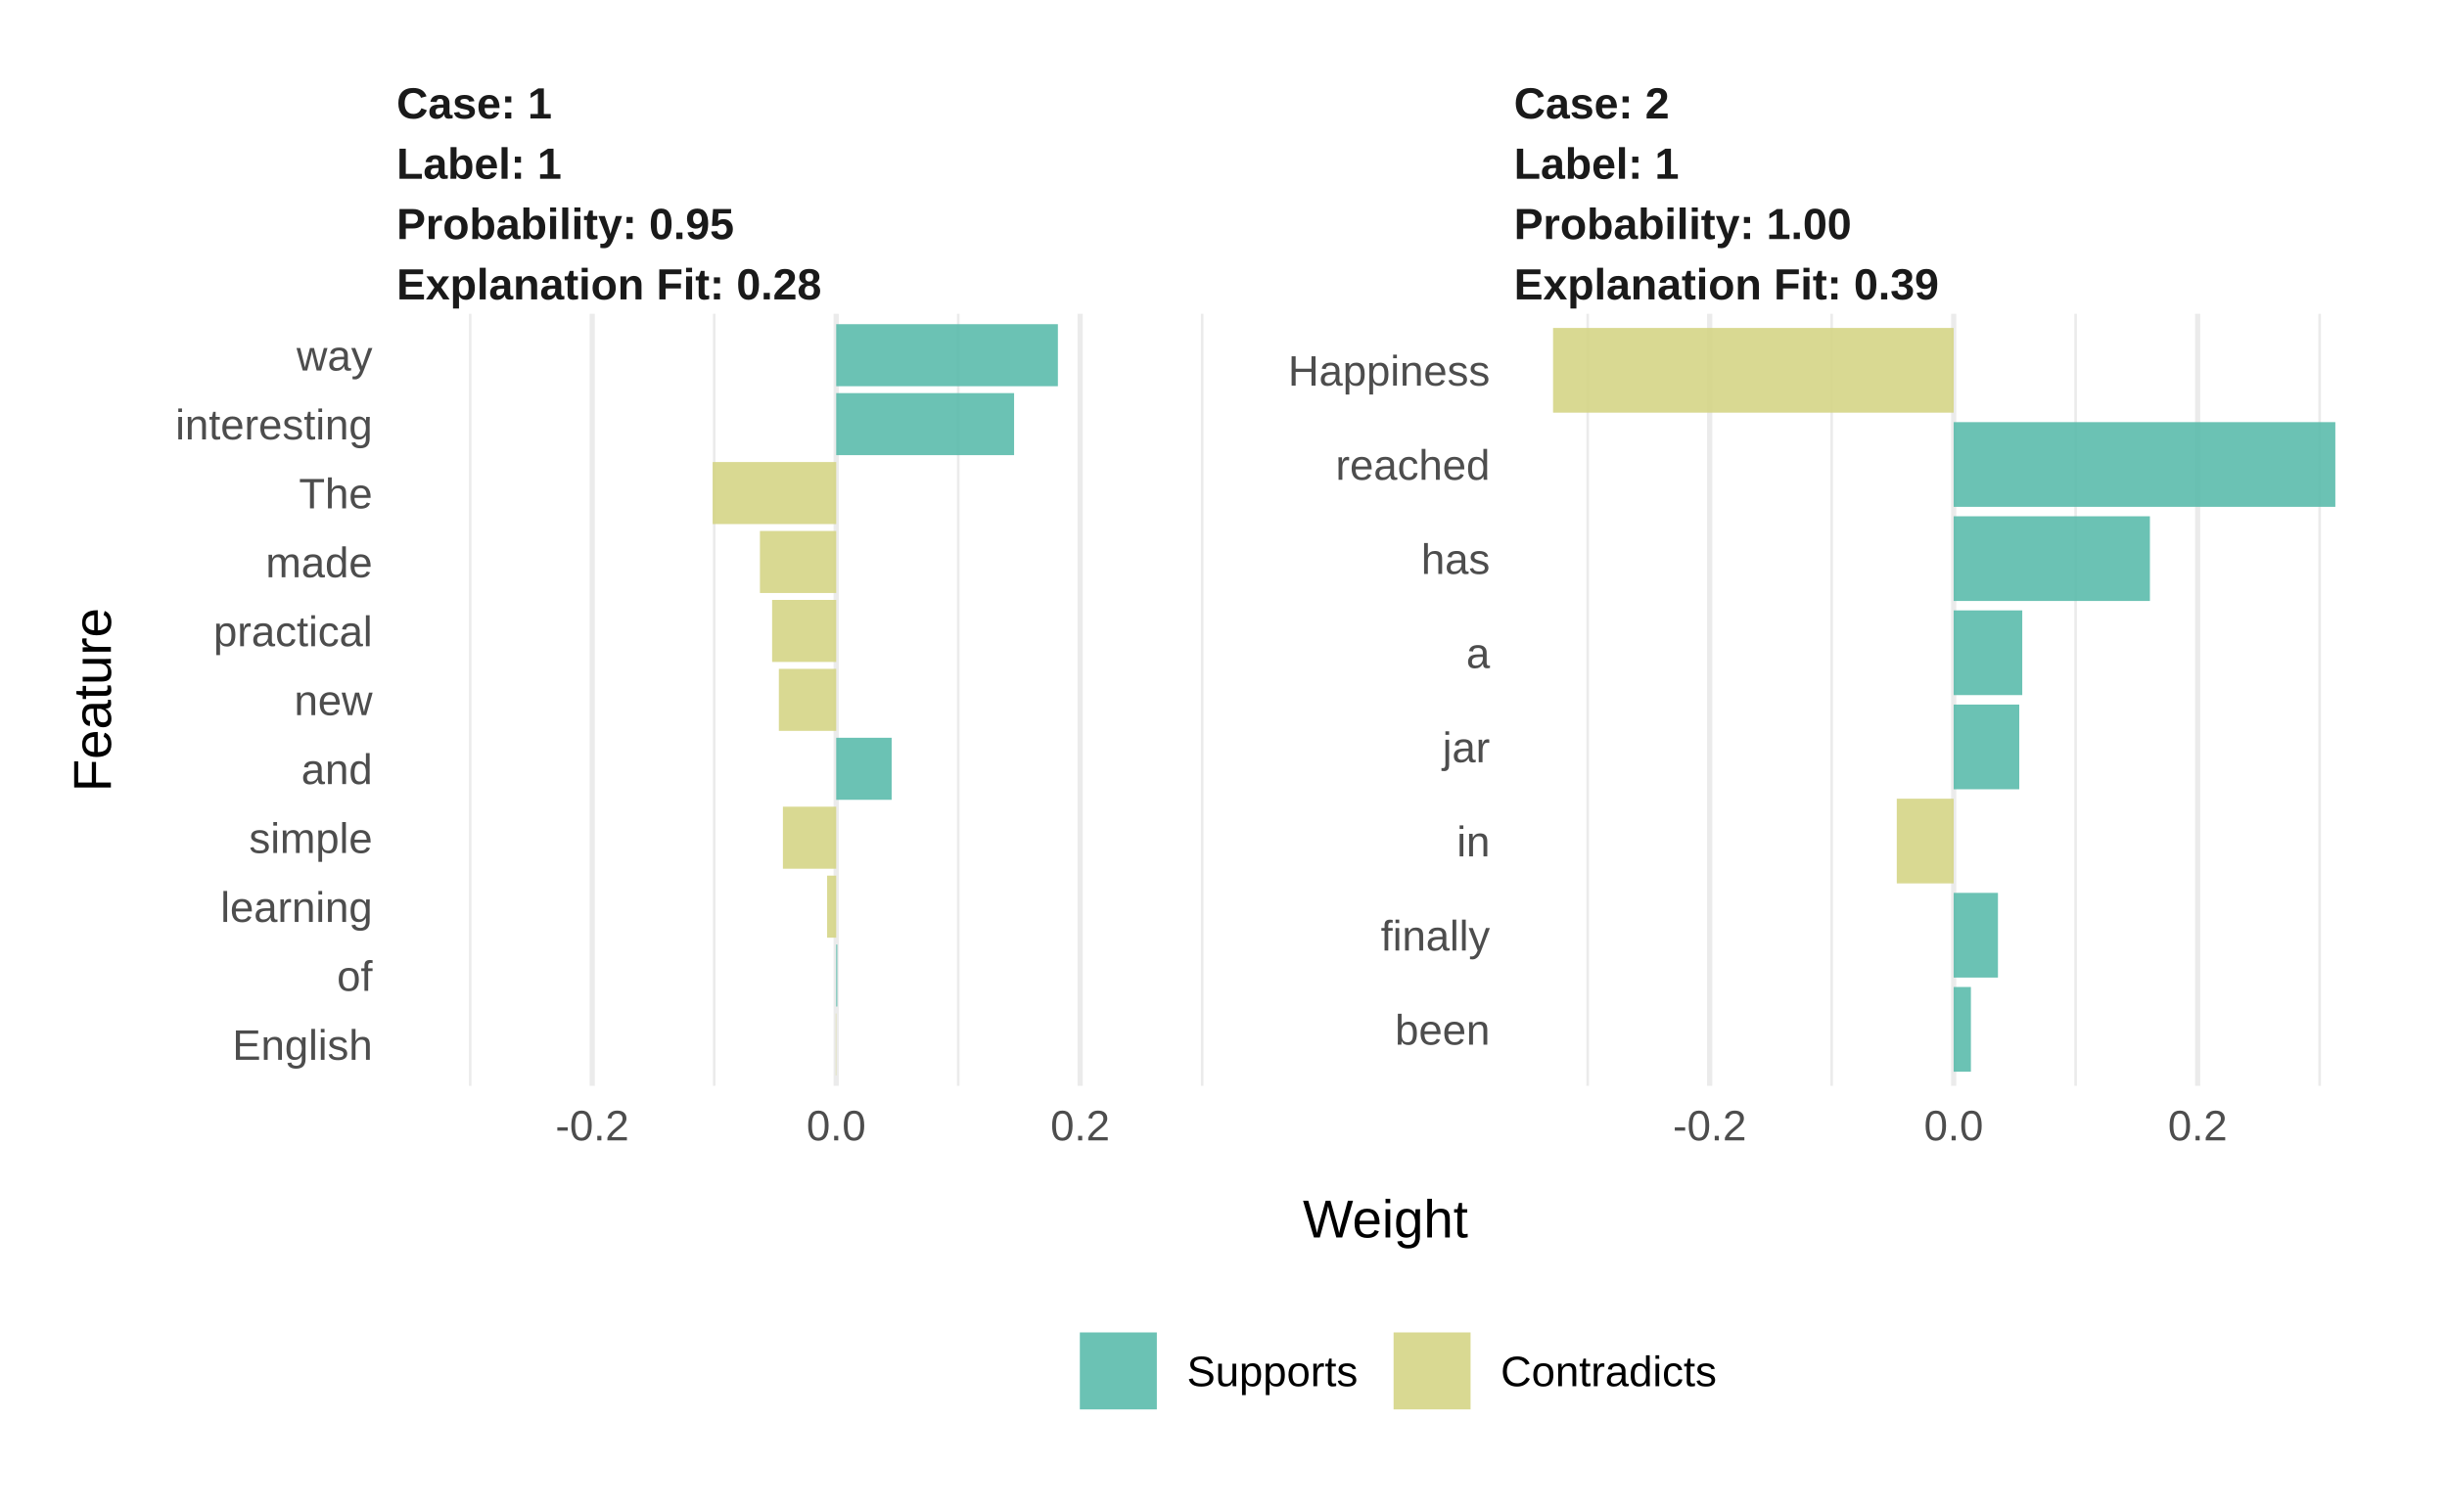
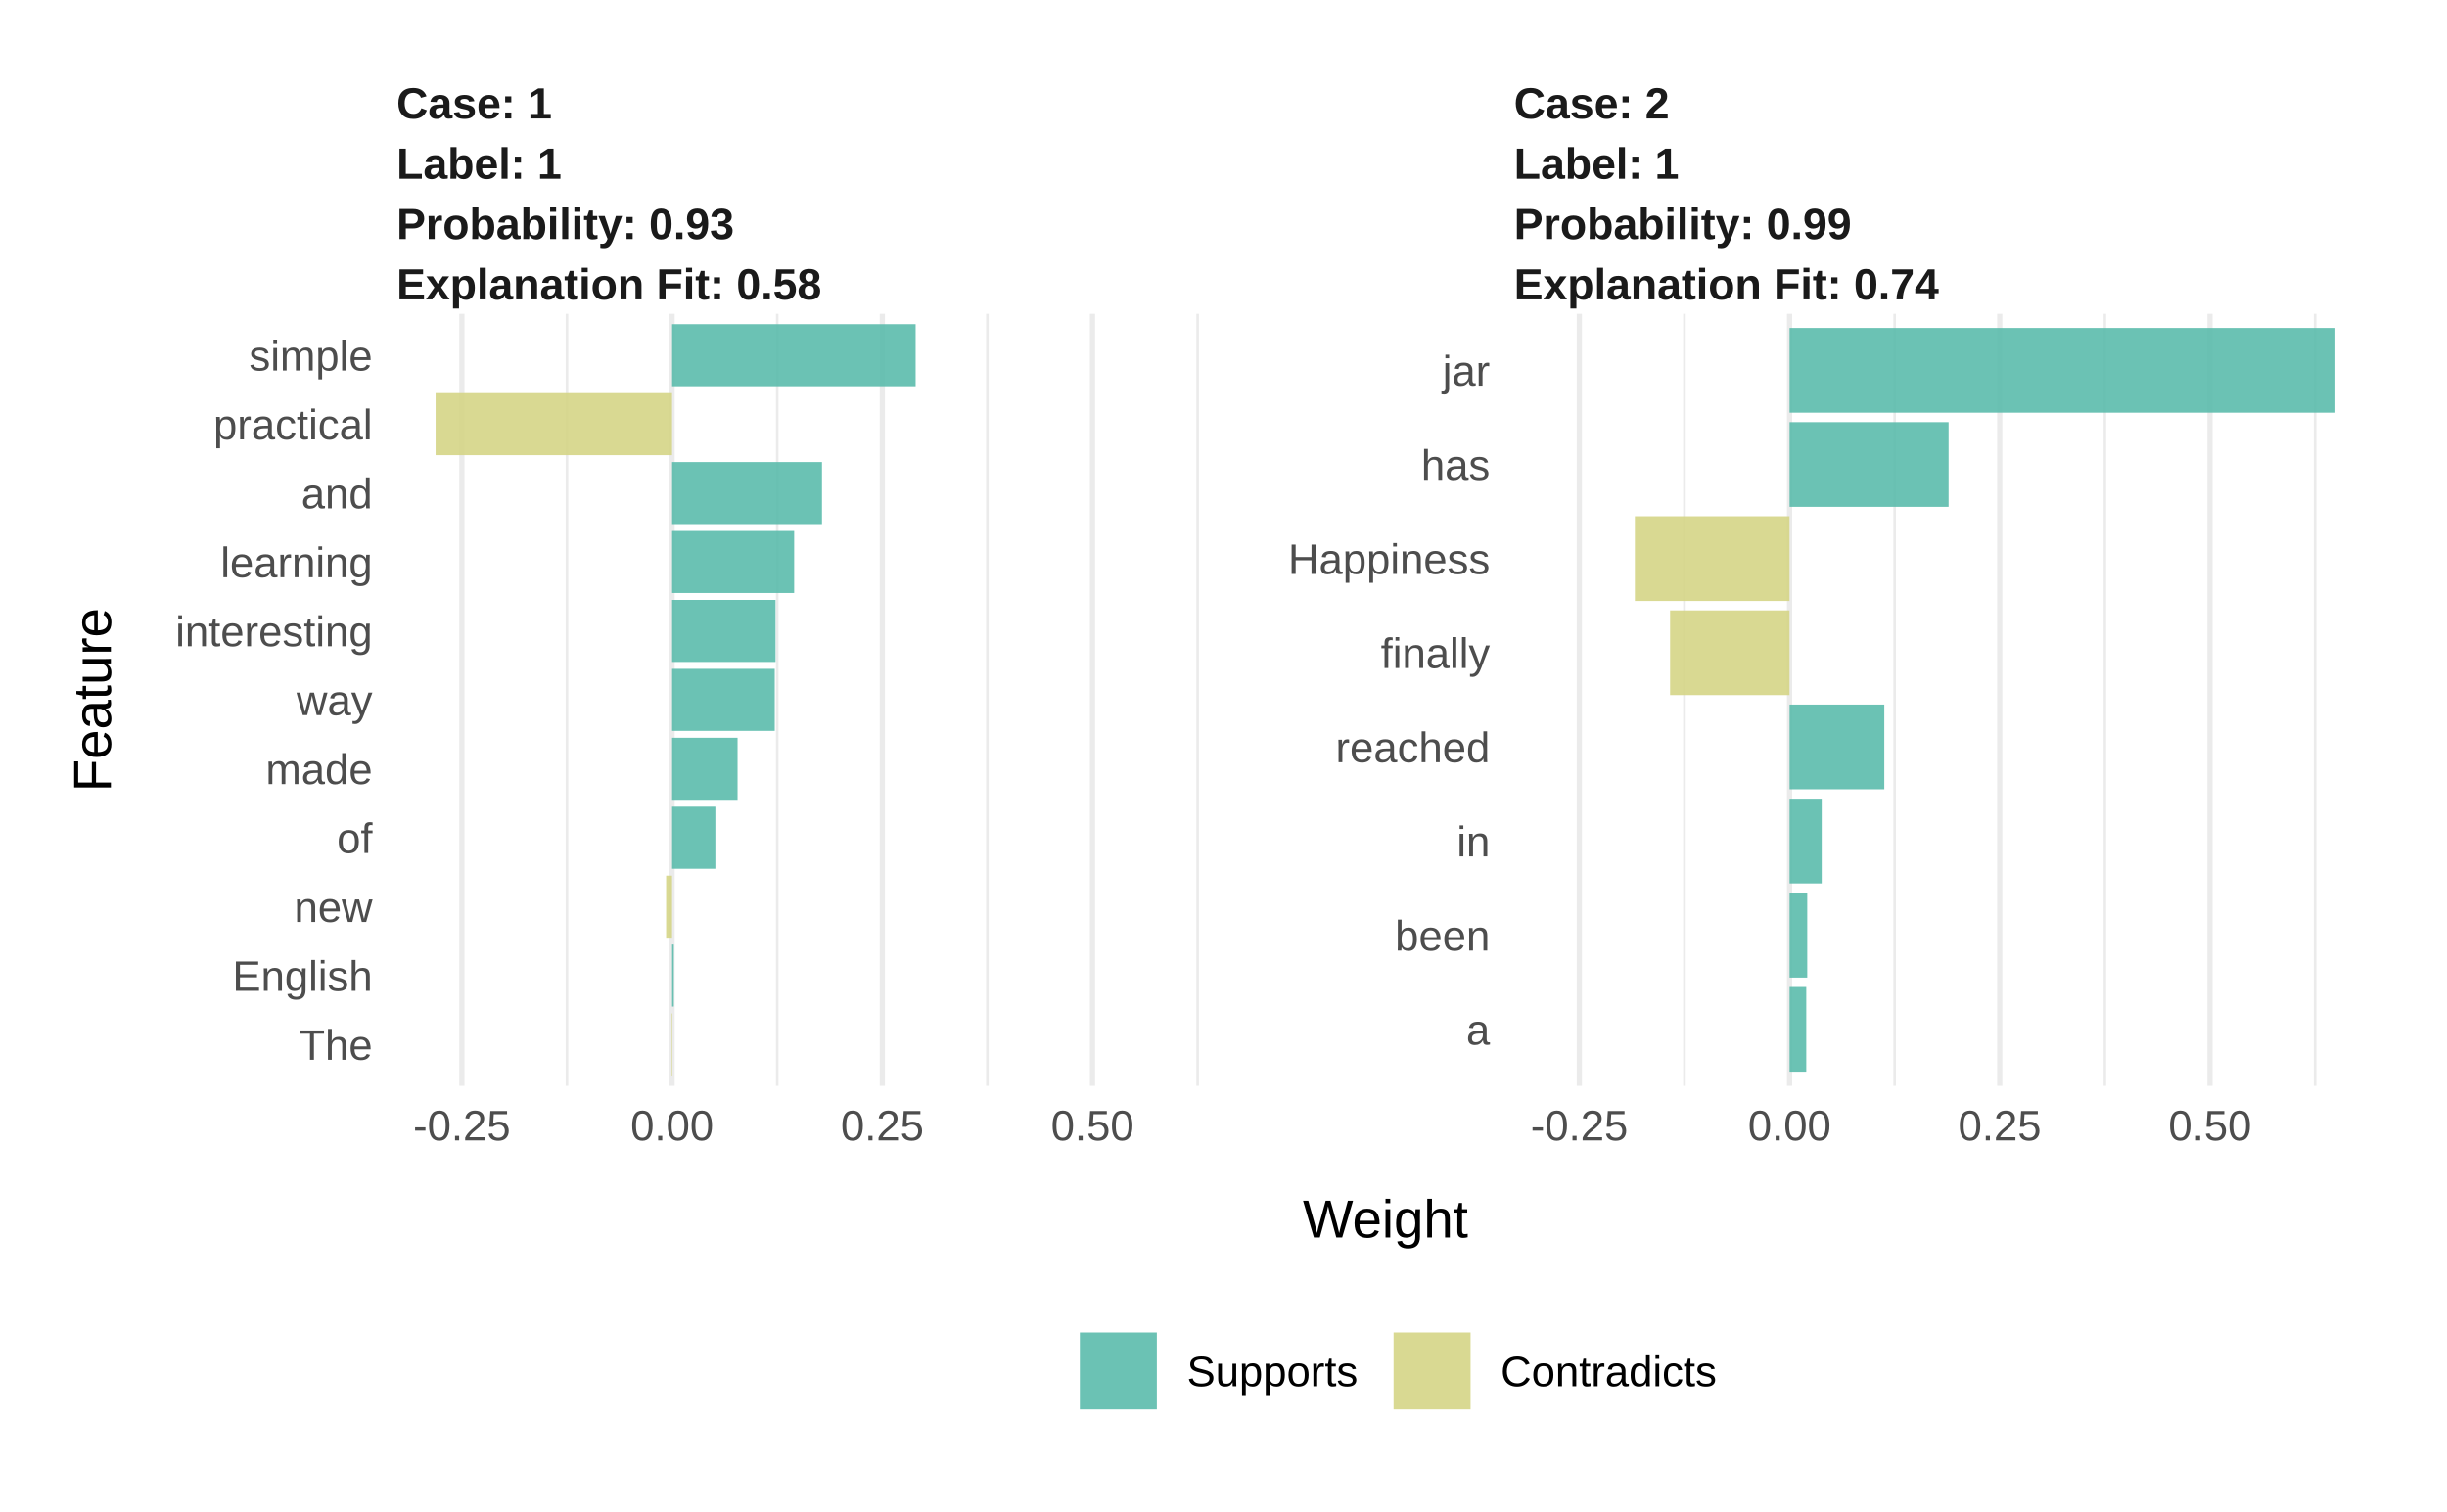
<svg xmlns="http://www.w3.org/2000/svg" class="svglite" width="504.00pt" height="311.47pt" viewBox="0 0 504.00 311.47">
  <defs>
    <style type="text/css">
    .svglite line, .svglite polyline, .svglite polygon, .svglite path, .svglite rect, .svglite circle {
      fill: none;
      stroke: #000000;
      stroke-linecap: round;
      stroke-linejoin: round;
      stroke-miterlimit: 10.00;
    }
  </style>
  </defs>
  <rect width="100%" height="100%" style="stroke: none; fill: #FFFFFF;" />
  <defs>
    <clipPath id="cpMC4wMHw1MDQuMDB8MC4wMHwzMTEuNDc=">
      <rect x="0.00" y="0.00" width="504.00" height="311.47" />
    </clipPath>
  </defs>
  <g clip-path="url(#cpMC4wMHw1MDQuMDB8MC4wMHwzMTEuNDc=)">
</g>
  <defs>
    <clipPath id="cpODEuNjd8MjU4LjkwfDY0LjY1fDIyMy42OA==">
      <rect x="81.67" y="64.65" width="177.23" height="159.03" />
    </clipPath>
  </defs>
  <g clip-path="url(#cpODEuNjd8MjU4LjkwfDY0LjY1fDIyMy42OA==)">
-     <polyline points="96.85,223.68 96.85,64.65 " style="stroke-width: 0.53; stroke: #EBEBEB; stroke-linecap: butt;" />
-     <polyline points="147.10,223.68 147.10,64.65 " style="stroke-width: 0.53; stroke: #EBEBEB; stroke-linecap: butt;" />
-     <polyline points="197.36,223.68 197.36,64.65 " style="stroke-width: 0.53; stroke: #EBEBEB; stroke-linecap: butt;" />
-     <polyline points="247.61,223.68 247.61,64.65 " style="stroke-width: 0.53; stroke: #EBEBEB; stroke-linecap: butt;" />
-     <polyline points="121.98,223.68 121.98,64.65 " style="stroke-width: 1.07; stroke: #EBEBEB; stroke-linecap: butt;" />
-     <polyline points="172.23,223.68 172.23,64.65 " style="stroke-width: 1.07; stroke: #EBEBEB; stroke-linecap: butt;" />
-     <polyline points="222.48,223.68 222.48,64.65 " style="stroke-width: 1.07; stroke: #EBEBEB; stroke-linecap: butt;" />
-     <rect x="146.78" y="95.18" width="25.45" height="12.78" style="stroke-width: 1.07; stroke: none; stroke-linecap: square; stroke-linejoin: miter; fill: #D5D587; fill-opacity: 0.90;" />
-     <rect x="160.42" y="137.78" width="11.81" height="12.78" style="stroke-width: 1.07; stroke: none; stroke-linecap: square; stroke-linejoin: miter; fill: #D5D587; fill-opacity: 0.90;" />
-     <rect x="172.23" y="66.78" width="45.66" height="12.78" style="stroke-width: 1.07; stroke: none; stroke-linecap: square; stroke-linejoin: miter; fill: #5BBCAC; fill-opacity: 0.90;" />
-     <rect x="172.23" y="194.57" width="0.22" height="12.78" style="stroke-width: 1.07; stroke: none; stroke-linecap: square; stroke-linejoin: miter; fill: #5BBCAC; fill-opacity: 0.90;" />
-     <rect x="170.36" y="180.38" width="1.87" height="12.78" style="stroke-width: 1.07; stroke: none; stroke-linecap: square; stroke-linejoin: miter; fill: #D5D587; fill-opacity: 0.90;" />
-     <rect x="172.14" y="208.77" width="0.088" height="12.78" style="stroke-width: 1.07; stroke: none; stroke-linecap: square; stroke-linejoin: miter; fill: #D5D587; fill-opacity: 0.90;" />
-     <rect x="156.52" y="109.38" width="15.71" height="12.78" style="stroke-width: 1.07; stroke: none; stroke-linecap: square; stroke-linejoin: miter; fill: #D5D587; fill-opacity: 0.90;" />
-     <rect x="161.25" y="166.18" width="10.98" height="12.78" style="stroke-width: 1.07; stroke: none; stroke-linecap: square; stroke-linejoin: miter; fill: #D5D587; fill-opacity: 0.90;" />
-     <rect x="172.23" y="80.98" width="36.64" height="12.78" style="stroke-width: 1.07; stroke: none; stroke-linecap: square; stroke-linejoin: miter; fill: #5BBCAC; fill-opacity: 0.90;" />
-     <rect x="172.23" y="151.98" width="11.42" height="12.78" style="stroke-width: 1.07; stroke: none; stroke-linecap: square; stroke-linejoin: miter; fill: #5BBCAC; fill-opacity: 0.90;" />
-     <rect x="159.03" y="123.58" width="13.20" height="12.78" style="stroke-width: 1.07; stroke: none; stroke-linecap: square; stroke-linejoin: miter; fill: #D5D587; fill-opacity: 0.90;" />
+     <polyline points="116.78,223.68 116.78,64.65 " style="stroke-width: 0.53; stroke: #EBEBEB; stroke-linecap: butt;" />
+     <polyline points="160.08,223.68 160.08,64.65 " style="stroke-width: 0.53; stroke: #EBEBEB; stroke-linecap: butt;" />
+     <polyline points="203.37,223.68 203.37,64.65 " style="stroke-width: 0.53; stroke: #EBEBEB; stroke-linecap: butt;" />
+     <polyline points="246.67,223.68 246.67,64.65 " style="stroke-width: 0.53; stroke: #EBEBEB; stroke-linecap: butt;" />
+     <polyline points="95.13,223.68 95.13,64.65 " style="stroke-width: 1.07; stroke: #EBEBEB; stroke-linecap: butt;" />
+     <polyline points="138.43,223.68 138.43,64.65 " style="stroke-width: 1.07; stroke: #EBEBEB; stroke-linecap: butt;" />
+     <polyline points="181.73,223.68 181.73,64.65 " style="stroke-width: 1.07; stroke: #EBEBEB; stroke-linecap: butt;" />
+     <polyline points="225.02,223.68 225.02,64.65 " style="stroke-width: 1.07; stroke: #EBEBEB; stroke-linecap: butt;" />
+     <rect x="138.30" y="208.77" width="0.12" height="12.78" style="stroke-width: 1.07; stroke: none; stroke-linecap: square; stroke-linejoin: miter; fill: #D5D587; fill-opacity: 0.90;" />
+     <rect x="137.20" y="180.38" width="1.22" height="12.78" style="stroke-width: 1.07; stroke: none; stroke-linecap: square; stroke-linejoin: miter; fill: #D5D587; fill-opacity: 0.90;" />
+     <rect x="138.43" y="137.78" width="21.14" height="12.78" style="stroke-width: 1.07; stroke: none; stroke-linecap: square; stroke-linejoin: miter; fill: #5BBCAC; fill-opacity: 0.90;" />
+     <rect x="138.43" y="166.18" width="8.91" height="12.78" style="stroke-width: 1.07; stroke: none; stroke-linecap: square; stroke-linejoin: miter; fill: #5BBCAC; fill-opacity: 0.90;" />
+     <rect x="138.43" y="109.38" width="25.14" height="12.78" style="stroke-width: 1.07; stroke: none; stroke-linecap: square; stroke-linejoin: miter; fill: #5BBCAC; fill-opacity: 0.90;" />
+     <rect x="138.43" y="194.57" width="0.35" height="12.78" style="stroke-width: 1.07; stroke: none; stroke-linecap: square; stroke-linejoin: miter; fill: #5BBCAC; fill-opacity: 0.90;" />
+     <rect x="138.43" y="151.98" width="13.48" height="12.78" style="stroke-width: 1.07; stroke: none; stroke-linecap: square; stroke-linejoin: miter; fill: #5BBCAC; fill-opacity: 0.90;" />
+     <rect x="138.43" y="66.78" width="50.16" height="12.78" style="stroke-width: 1.07; stroke: none; stroke-linecap: square; stroke-linejoin: miter; fill: #5BBCAC; fill-opacity: 0.90;" />
+     <rect x="138.43" y="123.58" width="21.30" height="12.78" style="stroke-width: 1.07; stroke: none; stroke-linecap: square; stroke-linejoin: miter; fill: #5BBCAC; fill-opacity: 0.90;" />
+     <rect x="138.43" y="95.18" width="30.87" height="12.78" style="stroke-width: 1.07; stroke: none; stroke-linecap: square; stroke-linejoin: miter; fill: #5BBCAC; fill-opacity: 0.90;" />
+     <rect x="89.72" y="80.98" width="48.70" height="12.78" style="stroke-width: 1.07; stroke: none; stroke-linecap: square; stroke-linejoin: miter; fill: #D5D587; fill-opacity: 0.90;" />
  </g>
  <g clip-path="url(#cpMC4wMHw1MDQuMDB8MC4wMHwzMTEuNDc=)">
</g>
  <defs>
    <clipPath id="cpMzExLjgyfDQ4OS4wNnw2NC42NXwyMjMuNjg=">
      <rect x="311.82" y="64.65" width="177.23" height="159.03" />
    </clipPath>
  </defs>
  <g clip-path="url(#cpMzExLjgyfDQ4OS4wNnw2NC42NXwyMjMuNjg=)">
-     <polyline points="327.01,223.68 327.01,64.65 " style="stroke-width: 0.53; stroke: #EBEBEB; stroke-linecap: butt;" />
-     <polyline points="377.26,223.68 377.26,64.65 " style="stroke-width: 0.53; stroke: #EBEBEB; stroke-linecap: butt;" />
-     <polyline points="427.51,223.68 427.51,64.65 " style="stroke-width: 0.53; stroke: #EBEBEB; stroke-linecap: butt;" />
-     <polyline points="477.77,223.68 477.77,64.65 " style="stroke-width: 0.53; stroke: #EBEBEB; stroke-linecap: butt;" />
-     <polyline points="352.14,223.68 352.14,64.65 " style="stroke-width: 1.07; stroke: #EBEBEB; stroke-linecap: butt;" />
-     <polyline points="402.39,223.68 402.39,64.65 " style="stroke-width: 1.07; stroke: #EBEBEB; stroke-linecap: butt;" />
-     <polyline points="452.64,223.68 452.64,64.65 " style="stroke-width: 1.07; stroke: #EBEBEB; stroke-linecap: butt;" />
-     <rect x="319.88" y="67.56" width="82.51" height="17.45" style="stroke-width: 1.07; stroke: none; stroke-linecap: square; stroke-linejoin: miter; fill: #D5D587; fill-opacity: 0.90;" />
-     <rect x="390.67" y="164.53" width="11.72" height="17.45" style="stroke-width: 1.07; stroke: none; stroke-linecap: square; stroke-linejoin: miter; fill: #D5D587; fill-opacity: 0.90;" />
-     <rect x="402.39" y="125.74" width="14.13" height="17.45" style="stroke-width: 1.07; stroke: none; stroke-linecap: square; stroke-linejoin: miter; fill: #5BBCAC; fill-opacity: 0.90;" />
-     <rect x="402.39" y="145.14" width="13.51" height="17.45" style="stroke-width: 1.07; stroke: none; stroke-linecap: square; stroke-linejoin: miter; fill: #5BBCAC; fill-opacity: 0.90;" />
-     <rect x="402.39" y="106.35" width="40.42" height="17.45" style="stroke-width: 1.07; stroke: none; stroke-linecap: square; stroke-linejoin: miter; fill: #5BBCAC; fill-opacity: 0.90;" />
-     <rect x="402.39" y="183.93" width="9.12" height="17.45" style="stroke-width: 1.07; stroke: none; stroke-linecap: square; stroke-linejoin: miter; fill: #5BBCAC; fill-opacity: 0.90;" />
-     <rect x="402.39" y="203.32" width="3.55" height="17.45" style="stroke-width: 1.07; stroke: none; stroke-linecap: square; stroke-linejoin: miter; fill: #5BBCAC; fill-opacity: 0.90;" />
-     <rect x="402.39" y="86.96" width="78.61" height="17.45" style="stroke-width: 1.07; stroke: none; stroke-linecap: square; stroke-linejoin: miter; fill: #5BBCAC; fill-opacity: 0.90;" />
+     <polyline points="346.94,223.68 346.94,64.65 " style="stroke-width: 0.53; stroke: #EBEBEB; stroke-linecap: butt;" />
+     <polyline points="390.23,223.68 390.23,64.65 " style="stroke-width: 0.53; stroke: #EBEBEB; stroke-linecap: butt;" />
+     <polyline points="433.53,223.68 433.53,64.65 " style="stroke-width: 0.53; stroke: #EBEBEB; stroke-linecap: butt;" />
+     <polyline points="476.83,223.68 476.83,64.65 " style="stroke-width: 0.53; stroke: #EBEBEB; stroke-linecap: butt;" />
+     <polyline points="325.29,223.68 325.29,64.65 " style="stroke-width: 1.07; stroke: #EBEBEB; stroke-linecap: butt;" />
+     <polyline points="368.59,223.68 368.59,64.65 " style="stroke-width: 1.07; stroke: #EBEBEB; stroke-linecap: butt;" />
+     <polyline points="411.88,223.68 411.88,64.65 " style="stroke-width: 1.07; stroke: #EBEBEB; stroke-linecap: butt;" />
+     <polyline points="455.18,223.68 455.18,64.65 " style="stroke-width: 1.07; stroke: #EBEBEB; stroke-linecap: butt;" />
+     <rect x="336.73" y="106.35" width="31.85" height="17.45" style="stroke-width: 1.07; stroke: none; stroke-linecap: square; stroke-linejoin: miter; fill: #D5D587; fill-opacity: 0.90;" />
+     <rect x="368.59" y="164.53" width="6.62" height="17.45" style="stroke-width: 1.07; stroke: none; stroke-linecap: square; stroke-linejoin: miter; fill: #5BBCAC; fill-opacity: 0.90;" />
+     <rect x="368.59" y="203.32" width="3.44" height="17.45" style="stroke-width: 1.07; stroke: none; stroke-linecap: square; stroke-linejoin: miter; fill: #5BBCAC; fill-opacity: 0.90;" />
+     <rect x="368.59" y="67.56" width="112.41" height="17.45" style="stroke-width: 1.07; stroke: none; stroke-linecap: square; stroke-linejoin: miter; fill: #5BBCAC; fill-opacity: 0.90;" />
+     <rect x="368.59" y="86.96" width="32.75" height="17.45" style="stroke-width: 1.07; stroke: none; stroke-linecap: square; stroke-linejoin: miter; fill: #5BBCAC; fill-opacity: 0.90;" />
+     <rect x="343.98" y="125.74" width="24.60" height="17.45" style="stroke-width: 1.07; stroke: none; stroke-linecap: square; stroke-linejoin: miter; fill: #D5D587; fill-opacity: 0.90;" />
+     <rect x="368.59" y="183.93" width="3.64" height="17.45" style="stroke-width: 1.07; stroke: none; stroke-linecap: square; stroke-linejoin: miter; fill: #5BBCAC; fill-opacity: 0.90;" />
+     <rect x="368.59" y="145.14" width="19.51" height="17.45" style="stroke-width: 1.07; stroke: none; stroke-linecap: square; stroke-linejoin: miter; fill: #5BBCAC; fill-opacity: 0.90;" />
  </g>
  <g clip-path="url(#cpMC4wMHw1MDQuMDB8MC4wMHwzMTEuNDc=)">
</g>
  <defs>
    <clipPath id="cpODEuNjd8MjU4LjkwfDE0Ljk0fDY0LjY1">
      <rect x="81.67" y="14.94" width="177.23" height="49.71" />
    </clipPath>
  </defs>
  <g clip-path="url(#cpODEuNjd8MjU4LjkwfDE0Ljk0fDY0LjY1)">
</g>
  <defs>
    <clipPath id="cpODEuNjd8MjU4LjkwfDE0Ljk0fDI3LjM3">
      <rect x="81.67" y="14.94" width="177.23" height="12.43" />
    </clipPath>
  </defs>
  <g clip-path="url(#cpODEuNjd8MjU4LjkwfDE0Ljk0fDI3LjM3)">
    <text x="81.67" y="24.40" style="font-size: 9.00px; font-weight: bold; fill: #1A1A1A; font-family: Arial;" textLength="32.01px" lengthAdjust="spacingAndGlyphs">Case: 1</text>
  </g>
  <g clip-path="url(#cpODEuNjd8MjU4LjkwfDE0Ljk0fDY0LjY1)">
</g>
  <defs>
    <clipPath id="cpODEuNjd8MjU4LjkwfDI3LjM3fDM5Ljgw">
      <rect x="81.67" y="27.37" width="177.23" height="12.43" />
    </clipPath>
  </defs>
  <g clip-path="url(#cpODEuNjd8MjU4LjkwfDI3LjM3fDM5Ljgw)">
    <text x="81.67" y="36.82" style="font-size: 9.00px; font-weight: bold; fill: #1A1A1A; font-family: Arial;" textLength="34.01px" lengthAdjust="spacingAndGlyphs">Label: 1</text>
  </g>
  <g clip-path="url(#cpODEuNjd8MjU4LjkwfDE0Ljk0fDY0LjY1)">
</g>
  <defs>
    <clipPath id="cpODEuNjd8MjU4LjkwfDM5LjgwfDUyLjIz">
      <rect x="81.67" y="39.80" width="177.23" height="12.43" />
    </clipPath>
  </defs>
  <g clip-path="url(#cpODEuNjd8MjU4LjkwfDM5LjgwfDUyLjIz)">
-     <text x="81.67" y="49.25" style="font-size: 9.00px; font-weight: bold; fill: #1A1A1A; font-family: Arial;" textLength="69.51px" lengthAdjust="spacingAndGlyphs">Probability: 0.95</text>
+     <text x="81.67" y="49.25" style="font-size: 9.00px; font-weight: bold; fill: #1A1A1A; font-family: Arial;" textLength="69.51px" lengthAdjust="spacingAndGlyphs">Probability: 0.93</text>
  </g>
  <g clip-path="url(#cpODEuNjd8MjU4LjkwfDE0Ljk0fDY0LjY1)">
</g>
  <defs>
    <clipPath id="cpODEuNjd8MjU4LjkwfDUyLjIzfDY0LjY1">
      <rect x="81.67" y="52.23" width="177.23" height="12.43" />
    </clipPath>
  </defs>
  <g clip-path="url(#cpODEuNjd8MjU4LjkwfDUyLjIzfDY0LjY1)">
-     <text x="81.67" y="61.68" style="font-size: 9.00px; font-weight: bold; fill: #1A1A1A; font-family: Arial;" textLength="87.51px" lengthAdjust="spacingAndGlyphs">Explanation Fit: 0.28</text>
+     <text x="81.67" y="61.68" style="font-size: 9.00px; font-weight: bold; fill: #1A1A1A; font-family: Arial;" textLength="87.51px" lengthAdjust="spacingAndGlyphs">Explanation Fit: 0.58</text>
  </g>
  <g clip-path="url(#cpODEuNjd8MjU4LjkwfDE0Ljk0fDY0LjY1)">
</g>
  <g clip-path="url(#cpMC4wMHw1MDQuMDB8MC4wMHwzMTEuNDc=)">
</g>
  <defs>
    <clipPath id="cpMzExLjgyfDQ4OS4wNnwxNC45NHw2NC42NQ==">
      <rect x="311.82" y="14.94" width="177.23" height="49.71" />
    </clipPath>
  </defs>
  <g clip-path="url(#cpMzExLjgyfDQ4OS4wNnwxNC45NHw2NC42NQ==)">
</g>
  <defs>
    <clipPath id="cpMzExLjgyfDQ4OS4wNnwxNC45NHwyNy4zNw==">
      <rect x="311.82" y="14.94" width="177.23" height="12.43" />
    </clipPath>
  </defs>
  <g clip-path="url(#cpMzExLjgyfDQ4OS4wNnwxNC45NHwyNy4zNw==)">
    <text x="311.82" y="24.40" style="font-size: 9.00px; font-weight: bold; fill: #1A1A1A; font-family: Arial;" textLength="32.01px" lengthAdjust="spacingAndGlyphs">Case: 2</text>
  </g>
  <g clip-path="url(#cpMzExLjgyfDQ4OS4wNnwxNC45NHw2NC42NQ==)">
</g>
  <defs>
    <clipPath id="cpMzExLjgyfDQ4OS4wNnwyNy4zN3wzOS44MA==">
      <rect x="311.82" y="27.37" width="177.23" height="12.43" />
    </clipPath>
  </defs>
  <g clip-path="url(#cpMzExLjgyfDQ4OS4wNnwyNy4zN3wzOS44MA==)">
    <text x="311.82" y="36.82" style="font-size: 9.00px; font-weight: bold; fill: #1A1A1A; font-family: Arial;" textLength="34.01px" lengthAdjust="spacingAndGlyphs">Label: 1</text>
  </g>
  <g clip-path="url(#cpMzExLjgyfDQ4OS4wNnwxNC45NHw2NC42NQ==)">
</g>
  <defs>
    <clipPath id="cpMzExLjgyfDQ4OS4wNnwzOS44MHw1Mi4yMw==">
      <rect x="311.82" y="39.80" width="177.23" height="12.43" />
    </clipPath>
  </defs>
  <g clip-path="url(#cpMzExLjgyfDQ4OS4wNnwzOS44MHw1Mi4yMw==)">
-     <text x="311.82" y="49.25" style="font-size: 9.00px; font-weight: bold; fill: #1A1A1A; font-family: Arial;" textLength="69.51px" lengthAdjust="spacingAndGlyphs">Probability: 1.00</text>
+     <text x="311.82" y="49.25" style="font-size: 9.00px; font-weight: bold; fill: #1A1A1A; font-family: Arial;" textLength="69.51px" lengthAdjust="spacingAndGlyphs">Probability: 0.99</text>
  </g>
  <g clip-path="url(#cpMzExLjgyfDQ4OS4wNnwxNC45NHw2NC42NQ==)">
</g>
  <defs>
    <clipPath id="cpMzExLjgyfDQ4OS4wNnw1Mi4yM3w2NC42NQ==">
      <rect x="311.82" y="52.23" width="177.23" height="12.43" />
    </clipPath>
  </defs>
  <g clip-path="url(#cpMzExLjgyfDQ4OS4wNnw1Mi4yM3w2NC42NQ==)">
-     <text x="311.82" y="61.68" style="font-size: 9.00px; font-weight: bold; fill: #1A1A1A; font-family: Arial;" textLength="87.51px" lengthAdjust="spacingAndGlyphs">Explanation Fit: 0.39</text>
-   </g>
-   <g clip-path="url(#cpMzExLjgyfDQ4OS4wNnwxNC45NHw2NC42NQ==)">
- </g>
-   <g clip-path="url(#cpMC4wMHw1MDQuMDB8MC4wMHwzMTEuNDc=)">
-     <text x="121.98" y="234.92" text-anchor="middle" style="font-size: 8.80px; fill: #4D4D4D; font-family: Arial;" textLength="15.16px" lengthAdjust="spacingAndGlyphs">-0.2</text>
-     <text x="172.23" y="234.92" text-anchor="middle" style="font-size: 8.80px; fill: #4D4D4D; font-family: Arial;" textLength="12.23px" lengthAdjust="spacingAndGlyphs">0.0</text>
-     <text x="222.48" y="234.92" text-anchor="middle" style="font-size: 8.80px; fill: #4D4D4D; font-family: Arial;" textLength="12.23px" lengthAdjust="spacingAndGlyphs">0.2</text>
-     <text x="352.14" y="234.92" text-anchor="middle" style="font-size: 8.80px; fill: #4D4D4D; font-family: Arial;" textLength="15.16px" lengthAdjust="spacingAndGlyphs">-0.2</text>
-     <text x="402.39" y="234.92" text-anchor="middle" style="font-size: 8.80px; fill: #4D4D4D; font-family: Arial;" textLength="12.23px" lengthAdjust="spacingAndGlyphs">0.0</text>
-     <text x="452.64" y="234.92" text-anchor="middle" style="font-size: 8.80px; fill: #4D4D4D; font-family: Arial;" textLength="12.23px" lengthAdjust="spacingAndGlyphs">0.2</text>
-     <text x="306.89" y="215.20" text-anchor="end" style="font-size: 8.80px; fill: #4D4D4D; font-family: Arial;" textLength="19.58px" lengthAdjust="spacingAndGlyphs">been</text>
-     <text x="306.89" y="195.81" text-anchor="end" style="font-size: 8.80px; fill: #4D4D4D; font-family: Arial;" textLength="22.49px" lengthAdjust="spacingAndGlyphs">finally</text>
+     <text x="311.82" y="61.68" style="font-size: 9.00px; font-weight: bold; fill: #1A1A1A; font-family: Arial;" textLength="87.51px" lengthAdjust="spacingAndGlyphs">Explanation Fit: 0.74</text>
+   </g>
+   <g clip-path="url(#cpMzExLjgyfDQ4OS4wNnwxNC45NHw2NC42NQ==)">
+ </g>
+   <g clip-path="url(#cpMC4wMHw1MDQuMDB8MC4wMHwzMTEuNDc=)">
+     <text x="95.13" y="234.92" text-anchor="middle" style="font-size: 8.80px; fill: #4D4D4D; font-family: Arial;" textLength="20.06px" lengthAdjust="spacingAndGlyphs">-0.25</text>
+     <text x="138.43" y="234.92" text-anchor="middle" style="font-size: 8.80px; fill: #4D4D4D; font-family: Arial;" textLength="17.13px" lengthAdjust="spacingAndGlyphs">0.00</text>
+     <text x="181.73" y="234.92" text-anchor="middle" style="font-size: 8.80px; fill: #4D4D4D; font-family: Arial;" textLength="17.13px" lengthAdjust="spacingAndGlyphs">0.25</text>
+     <text x="225.02" y="234.92" text-anchor="middle" style="font-size: 8.80px; fill: #4D4D4D; font-family: Arial;" textLength="17.13px" lengthAdjust="spacingAndGlyphs">0.50</text>
+     <text x="325.29" y="234.92" text-anchor="middle" style="font-size: 8.80px; fill: #4D4D4D; font-family: Arial;" textLength="20.06px" lengthAdjust="spacingAndGlyphs">-0.25</text>
+     <text x="368.59" y="234.92" text-anchor="middle" style="font-size: 8.80px; fill: #4D4D4D; font-family: Arial;" textLength="17.13px" lengthAdjust="spacingAndGlyphs">0.00</text>
+     <text x="411.88" y="234.92" text-anchor="middle" style="font-size: 8.80px; fill: #4D4D4D; font-family: Arial;" textLength="17.13px" lengthAdjust="spacingAndGlyphs">0.25</text>
+     <text x="455.18" y="234.92" text-anchor="middle" style="font-size: 8.80px; fill: #4D4D4D; font-family: Arial;" textLength="17.13px" lengthAdjust="spacingAndGlyphs">0.50</text>
+     <text x="306.89" y="215.20" text-anchor="end" style="font-size: 8.80px; fill: #4D4D4D; font-family: Arial;" textLength="4.90px" lengthAdjust="spacingAndGlyphs">a</text>
+     <text x="306.89" y="195.81" text-anchor="end" style="font-size: 8.80px; fill: #4D4D4D; font-family: Arial;" textLength="19.58px" lengthAdjust="spacingAndGlyphs">been</text>
    <text x="306.89" y="176.41" text-anchor="end" style="font-size: 8.80px; fill: #4D4D4D; font-family: Arial;" textLength="6.85px" lengthAdjust="spacingAndGlyphs">in</text>
-     <text x="306.89" y="157.02" text-anchor="end" style="font-size: 8.80px; fill: #4D4D4D; font-family: Arial;" textLength="9.78px" lengthAdjust="spacingAndGlyphs">jar</text>
-     <text x="306.89" y="137.62" text-anchor="end" style="font-size: 8.80px; fill: #4D4D4D; font-family: Arial;" textLength="4.90px" lengthAdjust="spacingAndGlyphs">a</text>
-     <text x="306.89" y="118.23" text-anchor="end" style="font-size: 8.80px; fill: #4D4D4D; font-family: Arial;" textLength="14.19px" lengthAdjust="spacingAndGlyphs">has</text>
-     <text x="306.89" y="98.84" text-anchor="end" style="font-size: 8.80px; fill: #4D4D4D; font-family: Arial;" textLength="31.81px" lengthAdjust="spacingAndGlyphs">reached</text>
-     <text x="306.89" y="79.44" text-anchor="end" style="font-size: 8.80px; fill: #4D4D4D; font-family: Arial;" textLength="41.58px" lengthAdjust="spacingAndGlyphs">Happiness</text>
-     <text x="76.73" y="218.32" text-anchor="end" style="font-size: 8.80px; fill: #4D4D4D; font-family: Arial;" textLength="28.86px" lengthAdjust="spacingAndGlyphs">English</text>
-     <text x="76.73" y="204.12" text-anchor="end" style="font-size: 8.80px; fill: #4D4D4D; font-family: Arial;" textLength="7.34px" lengthAdjust="spacingAndGlyphs">of</text>
-     <text x="76.73" y="189.92" text-anchor="end" style="font-size: 8.80px; fill: #4D4D4D; font-family: Arial;" textLength="31.31px" lengthAdjust="spacingAndGlyphs">learning</text>
-     <text x="76.73" y="175.72" text-anchor="end" style="font-size: 8.80px; fill: #4D4D4D; font-family: Arial;" textLength="25.42px" lengthAdjust="spacingAndGlyphs">simple</text>
-     <text x="76.73" y="161.52" text-anchor="end" style="font-size: 8.80px; fill: #4D4D4D; font-family: Arial;" textLength="14.69px" lengthAdjust="spacingAndGlyphs">and</text>
-     <text x="76.73" y="147.32" text-anchor="end" style="font-size: 8.80px; fill: #4D4D4D; font-family: Arial;" textLength="16.14px" lengthAdjust="spacingAndGlyphs">new</text>
-     <text x="76.73" y="133.12" text-anchor="end" style="font-size: 8.80px; fill: #4D4D4D; font-family: Arial;" textLength="32.76px" lengthAdjust="spacingAndGlyphs">practical</text>
-     <text x="76.73" y="118.92" text-anchor="end" style="font-size: 8.80px; fill: #4D4D4D; font-family: Arial;" textLength="22.02px" lengthAdjust="spacingAndGlyphs">made</text>
-     <text x="76.73" y="104.72" text-anchor="end" style="font-size: 8.80px; fill: #4D4D4D; font-family: Arial;" textLength="15.16px" lengthAdjust="spacingAndGlyphs">The</text>
-     <text x="76.73" y="90.52" text-anchor="end" style="font-size: 8.80px; fill: #4D4D4D; font-family: Arial;" textLength="40.59px" lengthAdjust="spacingAndGlyphs">interesting</text>
-     <text x="76.73" y="76.33" text-anchor="end" style="font-size: 8.80px; fill: #4D4D4D; font-family: Arial;" textLength="15.65px" lengthAdjust="spacingAndGlyphs">way</text>
+     <text x="306.89" y="157.02" text-anchor="end" style="font-size: 8.80px; fill: #4D4D4D; font-family: Arial;" textLength="31.81px" lengthAdjust="spacingAndGlyphs">reached</text>
+     <text x="306.89" y="137.62" text-anchor="end" style="font-size: 8.80px; fill: #4D4D4D; font-family: Arial;" textLength="22.49px" lengthAdjust="spacingAndGlyphs">finally</text>
+     <text x="306.89" y="118.23" text-anchor="end" style="font-size: 8.80px; fill: #4D4D4D; font-family: Arial;" textLength="41.58px" lengthAdjust="spacingAndGlyphs">Happiness</text>
+     <text x="306.89" y="98.84" text-anchor="end" style="font-size: 8.80px; fill: #4D4D4D; font-family: Arial;" textLength="14.19px" lengthAdjust="spacingAndGlyphs">has</text>
+     <text x="306.89" y="79.44" text-anchor="end" style="font-size: 8.80px; fill: #4D4D4D; font-family: Arial;" textLength="9.78px" lengthAdjust="spacingAndGlyphs">jar</text>
+     <text x="76.73" y="218.32" text-anchor="end" style="font-size: 8.80px; fill: #4D4D4D; font-family: Arial;" textLength="15.16px" lengthAdjust="spacingAndGlyphs">The</text>
+     <text x="76.73" y="204.12" text-anchor="end" style="font-size: 8.80px; fill: #4D4D4D; font-family: Arial;" textLength="28.86px" lengthAdjust="spacingAndGlyphs">English</text>
+     <text x="76.73" y="189.92" text-anchor="end" style="font-size: 8.80px; fill: #4D4D4D; font-family: Arial;" textLength="16.14px" lengthAdjust="spacingAndGlyphs">new</text>
+     <text x="76.73" y="175.72" text-anchor="end" style="font-size: 8.80px; fill: #4D4D4D; font-family: Arial;" textLength="7.34px" lengthAdjust="spacingAndGlyphs">of</text>
+     <text x="76.73" y="161.52" text-anchor="end" style="font-size: 8.80px; fill: #4D4D4D; font-family: Arial;" textLength="22.02px" lengthAdjust="spacingAndGlyphs">made</text>
+     <text x="76.73" y="147.32" text-anchor="end" style="font-size: 8.80px; fill: #4D4D4D; font-family: Arial;" textLength="15.65px" lengthAdjust="spacingAndGlyphs">way</text>
+     <text x="76.73" y="133.12" text-anchor="end" style="font-size: 8.80px; fill: #4D4D4D; font-family: Arial;" textLength="40.59px" lengthAdjust="spacingAndGlyphs">interesting</text>
+     <text x="76.73" y="118.92" text-anchor="end" style="font-size: 8.80px; fill: #4D4D4D; font-family: Arial;" textLength="31.31px" lengthAdjust="spacingAndGlyphs">learning</text>
+     <text x="76.73" y="104.72" text-anchor="end" style="font-size: 8.80px; fill: #4D4D4D; font-family: Arial;" textLength="14.69px" lengthAdjust="spacingAndGlyphs">and</text>
+     <text x="76.73" y="90.52" text-anchor="end" style="font-size: 8.80px; fill: #4D4D4D; font-family: Arial;" textLength="32.76px" lengthAdjust="spacingAndGlyphs">practical</text>
+     <text x="76.73" y="76.33" text-anchor="end" style="font-size: 8.80px; fill: #4D4D4D; font-family: Arial;" textLength="25.42px" lengthAdjust="spacingAndGlyphs">simple</text>
    <text x="285.36" y="254.91" text-anchor="middle" style="font-size: 11.00px; font-family: Arial;" textLength="34.24px" lengthAdjust="spacingAndGlyphs">Weight</text>
    <text transform="translate(22.84,144.17) rotate(-90)" text-anchor="middle" style="font-size: 11.00px; font-family: Arial;" textLength="37.92px" lengthAdjust="spacingAndGlyphs">Feature</text>
    <rect x="222.41" y="274.48" width="15.86" height="15.86" style="stroke-width: 1.07; stroke: none; stroke-linecap: square; stroke-linejoin: miter; fill: #5BBCAC; fill-opacity: 0.90;" />
    <rect x="287.03" y="274.48" width="15.86" height="15.86" style="stroke-width: 1.07; stroke: none; stroke-linecap: square; stroke-linejoin: miter; fill: #D5D587; fill-opacity: 0.90;" />
    <text x="244.46" y="285.56" style="font-size: 8.80px; font-family: Arial;" textLength="35.22px" lengthAdjust="spacingAndGlyphs">Supports</text>
    <text x="309.08" y="285.56" style="font-size: 8.80px; font-family: Arial;" textLength="44.50px" lengthAdjust="spacingAndGlyphs">Contradicts</text>
  </g>
</svg>
